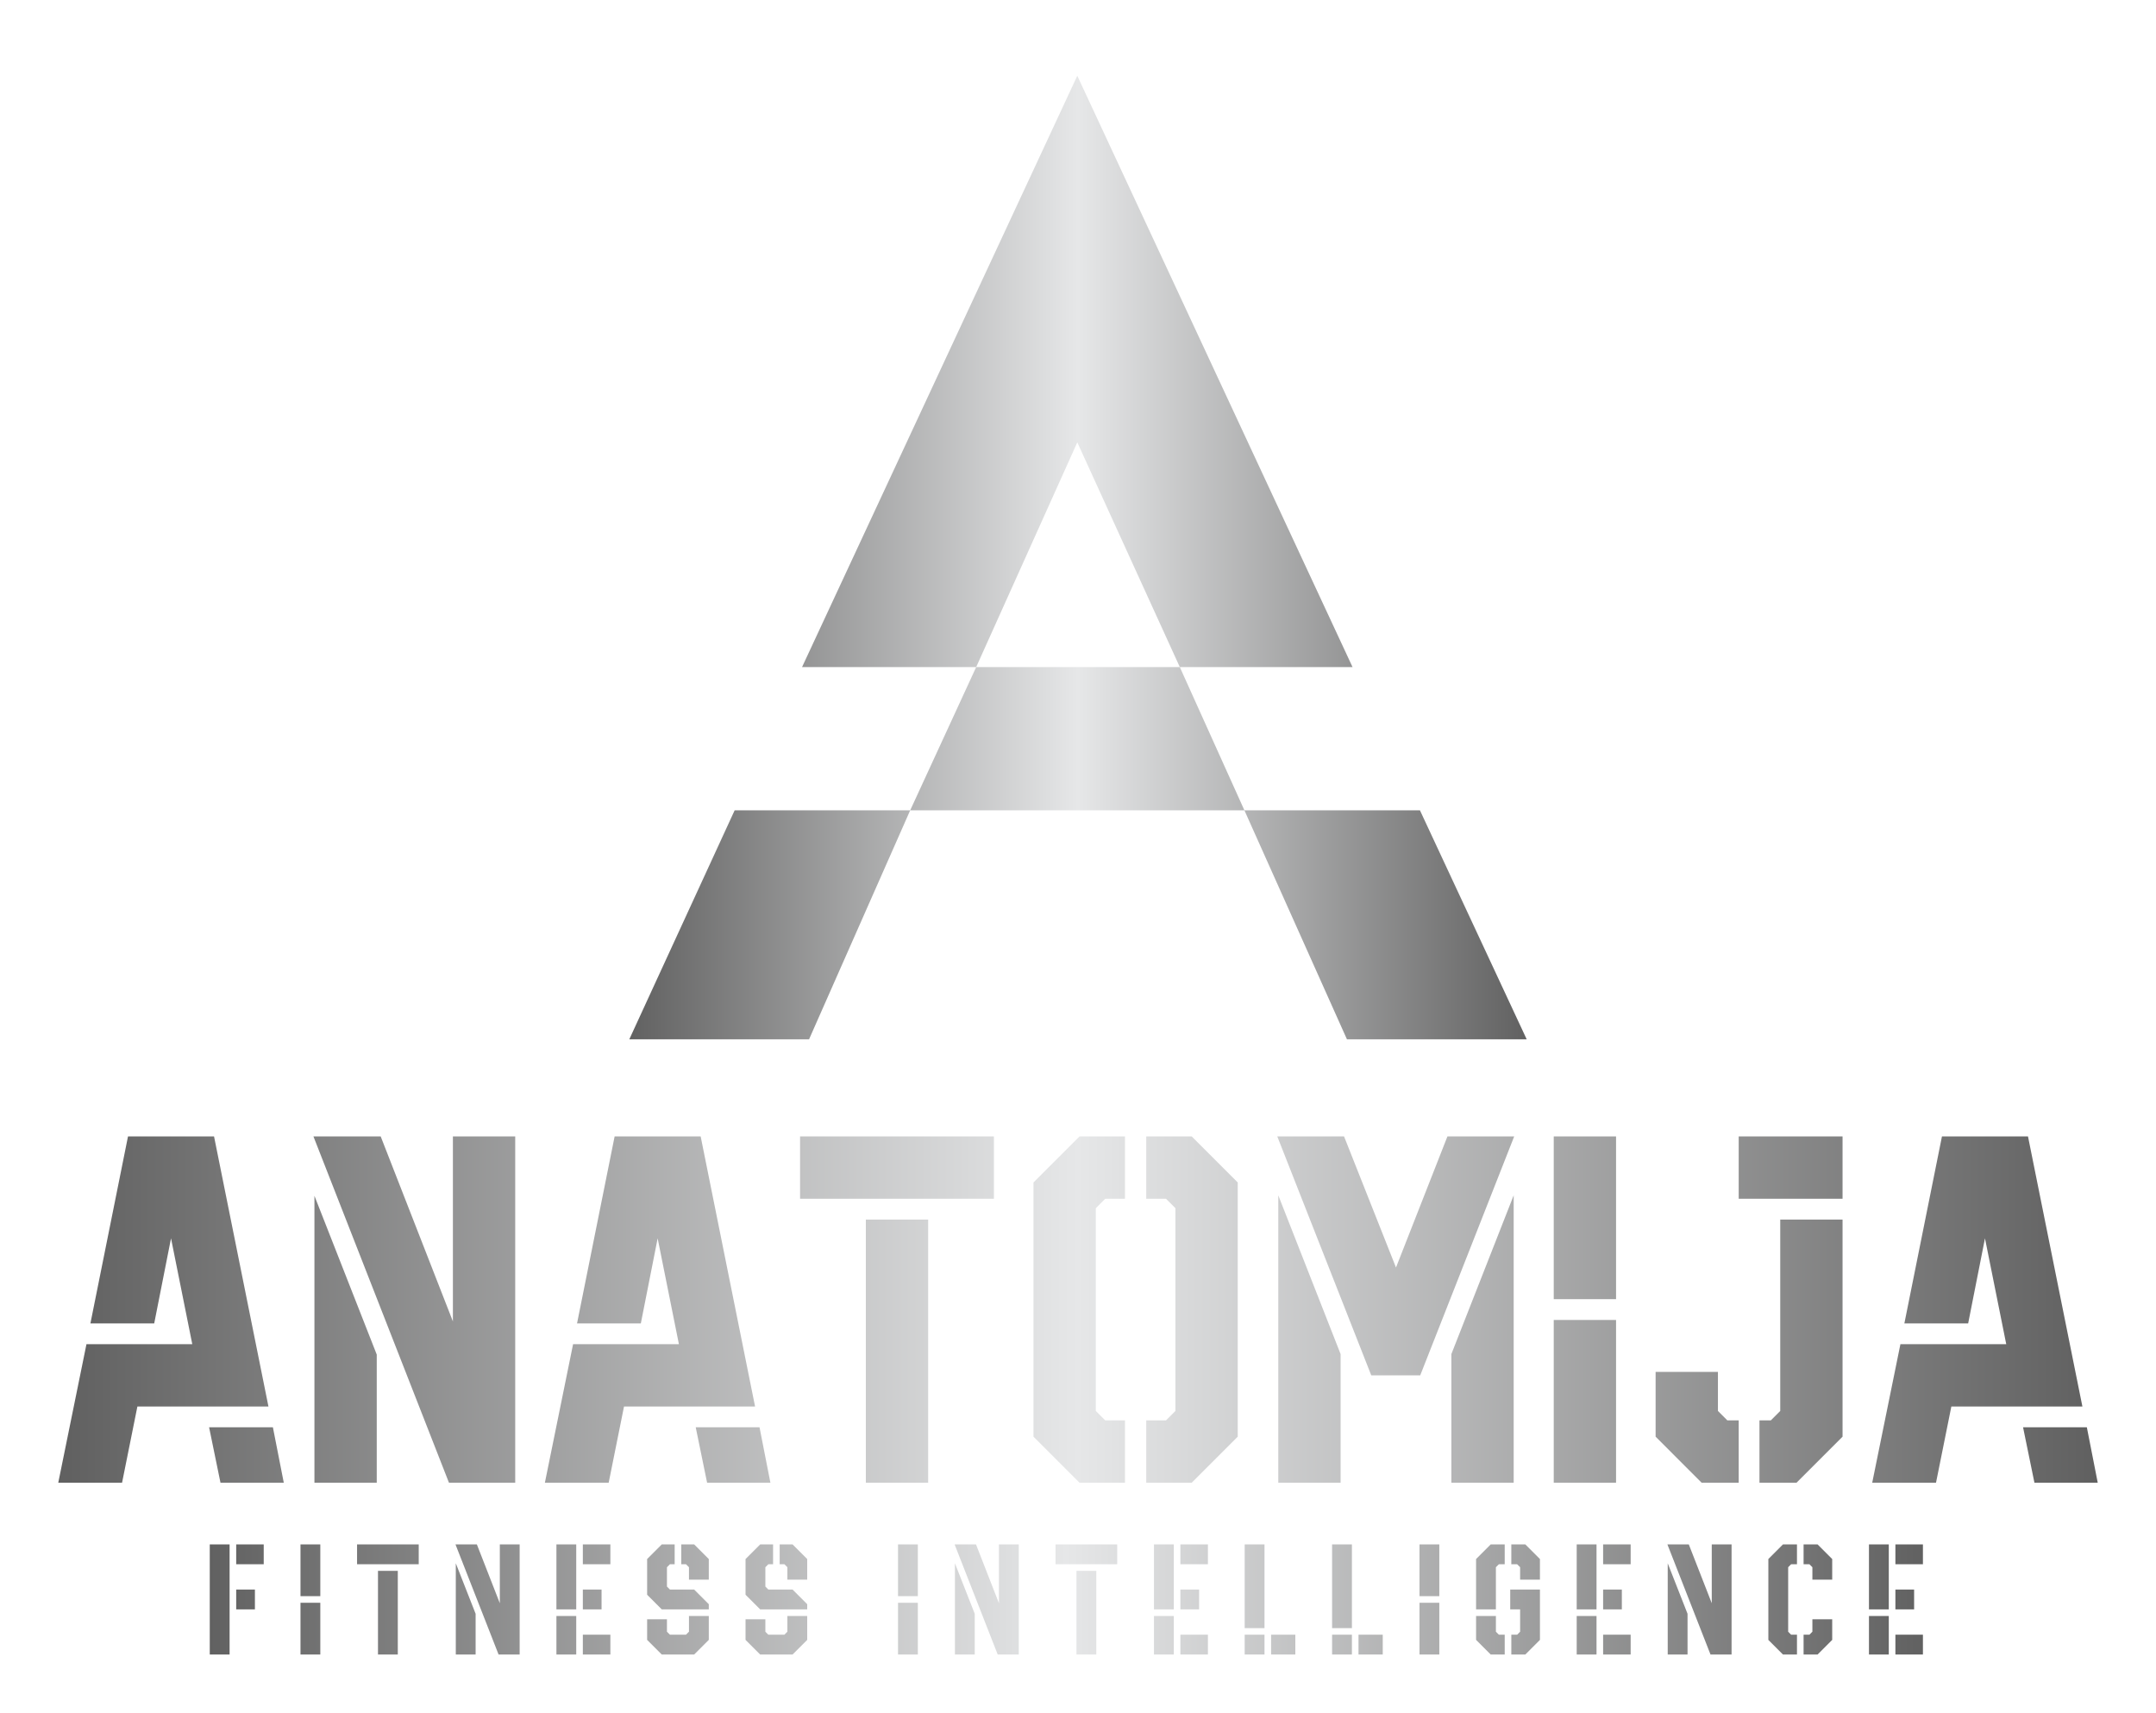
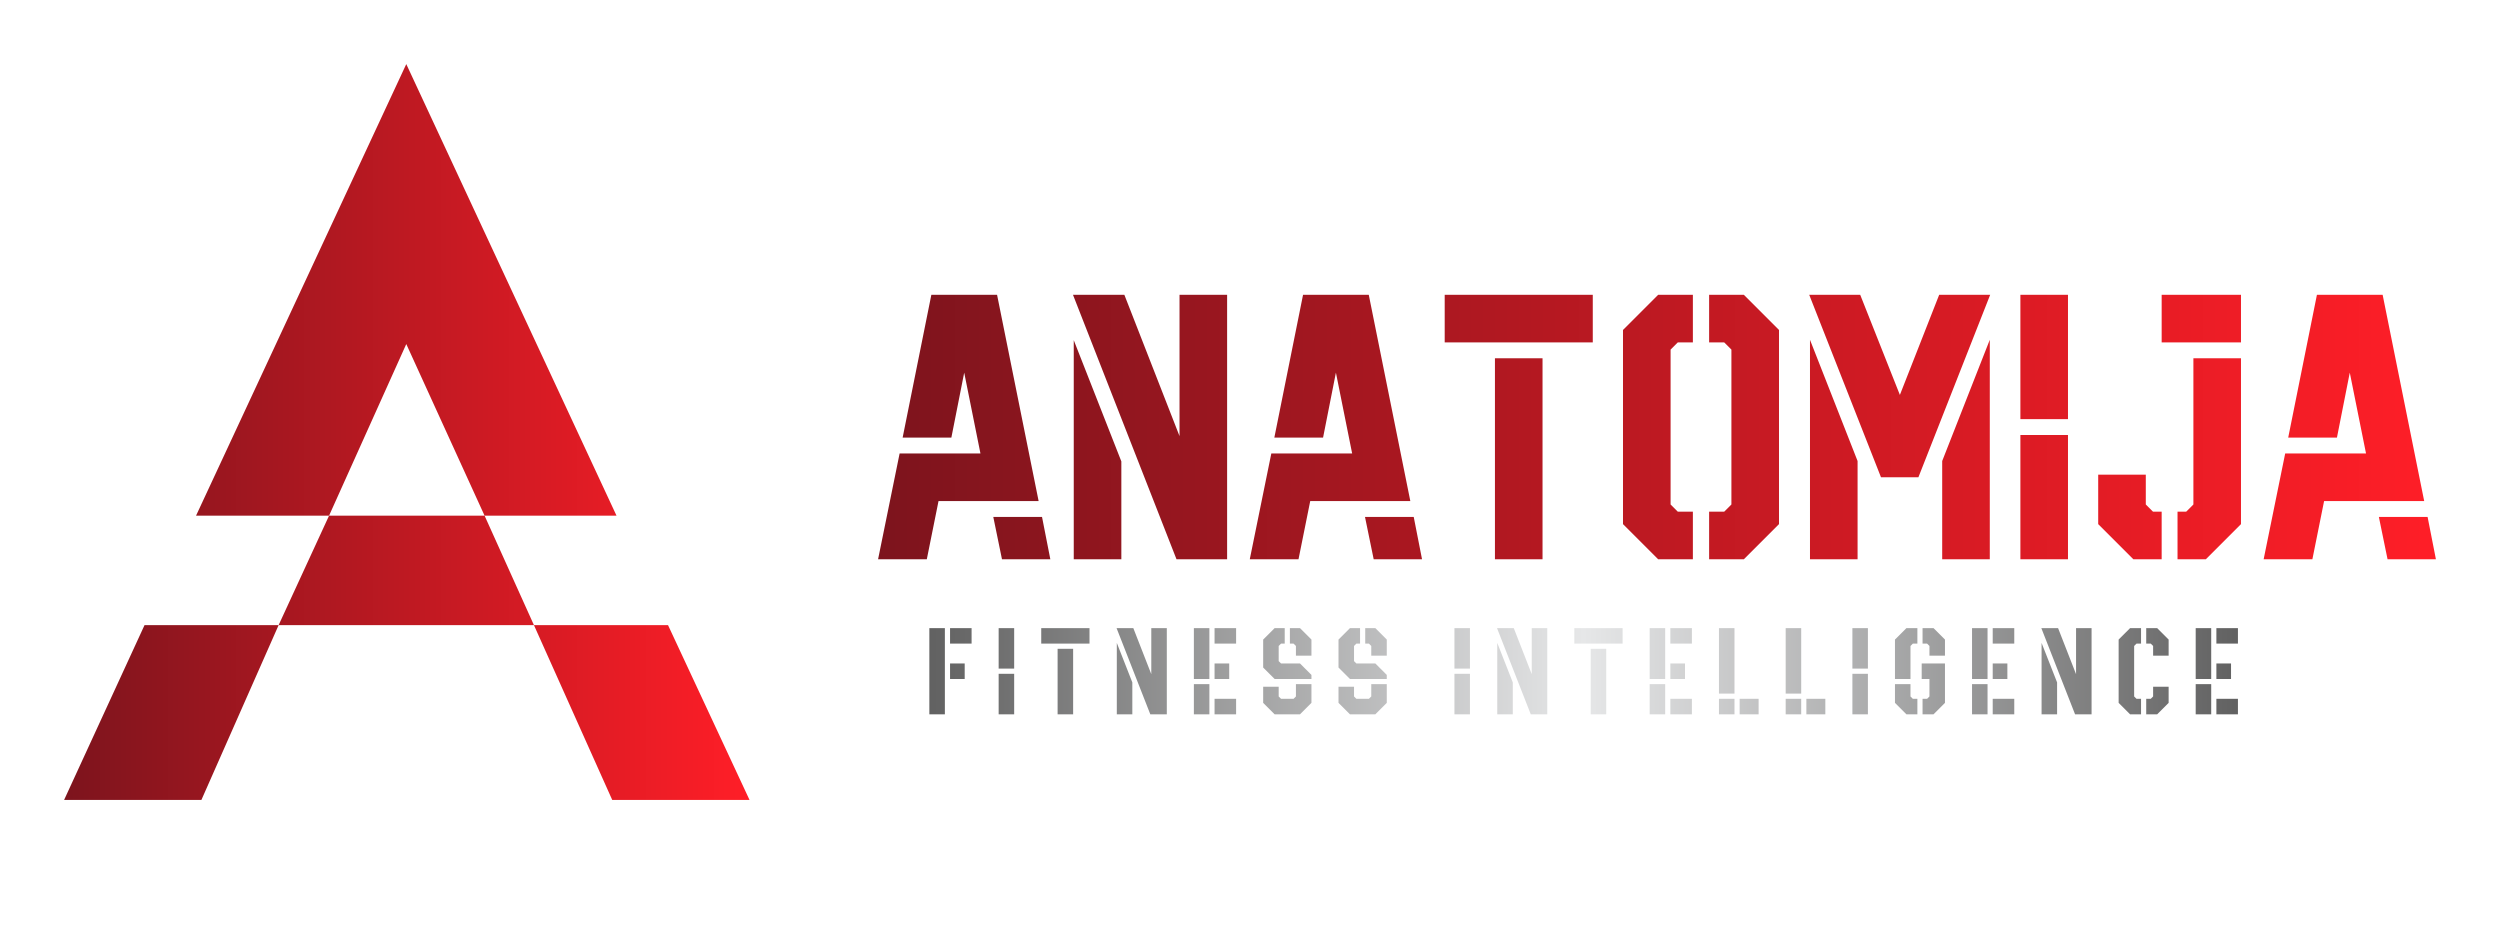
- <svg xmlns="http://www.w3.org/2000/svg" version="1.1" width="3171.429" height="2519.1" viewBox="0 0 3171.429 2519.1">
-   <g transform="scale(8.571429) translate(10, 10)">
-     <defs id="SvgjsDefs7513">
-       <linearGradient id="SvgjsLinearGradient7520">
-         <stop id="SvgjsStop7521" stop-color="#616161" offset="0" />
-         <stop id="SvgjsStop7522" stop-color="#e6e7e8" offset="0.5" />
-         <stop id="SvgjsStop7523" stop-color="#616161" offset="1" />
+ <svg xmlns="http://www.w3.org/2000/svg" version="1.1" width="3162.138" height="1173.963" viewBox="0 -81.069 3162.138 1173.963">
+   <g transform="scale(8.106891) translate(10, 10)">
+     <defs id="SvgjsDefs19090">
+       <linearGradient id="SvgjsLinearGradient19097">
+         <stop id="SvgjsStop19098" stop-color="#7d141d" offset="0" />
+         <stop id="SvgjsStop19099" stop-color="#ff1e27" offset="1" />
      </linearGradient>
-       <linearGradient id="SvgjsLinearGradient7524">
-         <stop id="SvgjsStop7525" stop-color="#616161" offset="0" />
-         <stop id="SvgjsStop7526" stop-color="#e6e7e8" offset="0.5" />
-         <stop id="SvgjsStop7527" stop-color="#616161" offset="1" />
+       <linearGradient id="SvgjsLinearGradient19100">
+         <stop id="SvgjsStop19101" stop-color="#7d141d" offset="0" />
+         <stop id="SvgjsStop19102" stop-color="#ff1e27" offset="1" />
      </linearGradient>
-       <linearGradient id="SvgjsLinearGradient7528">
-         <stop id="SvgjsStop7529" stop-color="#616161" offset="0" />
-         <stop id="SvgjsStop7530" stop-color="#e6e7e8" offset="0.5" />
-         <stop id="SvgjsStop7531" stop-color="#616161" offset="1" />
+       <linearGradient id="SvgjsLinearGradient19103">
+         <stop id="SvgjsStop19104" stop-color="#616161" offset="0" />
+         <stop id="SvgjsStop19105" stop-color="#e6e7e8" offset="0.5" />
+         <stop id="SvgjsStop19106" stop-color="#616161" offset="1" />
      </linearGradient>
    </defs>
-     <g id="SvgjsG7514" featureKey="Wg4LIr-0" transform="matrix(12.05008,0,0,12.05008,94.38497,-72.67449)" fill="url(#SvgjsLinearGradient7520)">
+     <g id="SvgjsG19091" featureKey="Wg4LIr-0" transform="matrix(8.36811,0,0,8.36811,-2.510435,-62.55173)" fill="url(#SvgjsLinearGradient19097)">
      <path d="M5.24 14.7 l-2.48 0 l3.92 -8.42 l0 0.02 l0 -0.02 l3.92 8.42 l-2.46 0 l0.92 2.04 l2.5 0 l1.52 3.26 l-2.56 0 l-1.46 -3.26 l-4.76 0 l-1.44 3.26 l-2.56 0 l1.5 -3.26 l2.5 0 z M5.24 14.7 l2.9 0 l-1.46 -3.2 z" />
    </g>
-     <g id="SvgjsG7515" featureKey="qafomr-0" transform="matrix(4.243453,0,0,4.243453,-1.697381,159.5393)" fill="url(#SvgjsLinearGradient7524)">
+     <g id="SvgjsG19092" featureKey="qafomr-0" transform="matrix(2.946842,0,0,2.946842,125.8213,8.318948)" fill="url(#SvgjsLinearGradient19100)">
      <path d="M0.4 20 l1.14 -5.6 l4.28 0 l-0.86 -4.28 l-0.68 3.44 l-2.58 0 l1.52 -7.56 l3.48 0 l2.2 10.92 l-5.3 0 l-0.62 3.08 l-2.58 0 z M6.96 20 l-0.46 -2.24 l2.58 0 l0.44 2.24 l-2.56 0 z M16.2 20 l-5.48 -14 l2.72 0 l2.92 7.48 l0 -7.48 l2.52 0 l0 14 l-2.68 0 z M10.76 20 l0 -11.6 l2.52 6.42 l0 5.18 l-2.52 0 z M20.08 20 l1.14 -5.6 l4.28 0 l-0.86 -4.28 l-0.68 3.44 l-2.58 0 l1.52 -7.56 l3.48 0 l2.2 10.92 l-5.3 0 l-0.62 3.08 l-2.58 0 z M26.64 20 l-0.46 -2.24 l2.58 0 l0.44 2.24 l-2.56 0 z M33.06 20 l0 -10.64 l2.52 0 l0 10.64 l-2.52 0 z M30.4 8.52 l0 -2.52 l7.84 0 l0 2.52 l-7.84 0 z M44.4 20 l0 -2.52 l0.8 0 l0.38 -0.38 l0 -8.2 l-0.38 -0.38 l-0.8 0 l0 -2.52 l1.84 0 l1.86 1.86 l0 10.28 l-1.86 1.86 l-1.84 0 z M41.7 20 l-1.86 -1.86 l0 -10.28 l1.86 -1.86 l1.84 0 l0 2.52 l-0.8 0 l-0.38 0.38 l0 8.2 l0.38 0.38 l0.8 0 l0 2.52 l-1.84 0 z M53.5 15.66 l-3.8 -9.66 l2.7 0 l2.1 5.3 l2.08 -5.3 l2.7 0 l-3.8 9.66 l-1.98 0 z M49.74 20 l0 -11.62 l2.52 6.42 l0 5.2 l-2.52 0 z M56.74 20 l0 -5.2 l2.52 -6.42 l0 11.62 l-2.52 0 z M60.88 12.58 l0 -6.58 l2.52 0 l0 6.58 l-2.52 0 z M60.88 20 l0 -6.58 l2.52 0 l0 6.58 l-2.52 0 z M69.2 20 l0 -2.52 l0.46 0 l0.38 -0.38 l0 -7.74 l2.52 0 l0 8.78 l-1.86 1.86 l-1.5 0 z M66.86 20 l-1.86 -1.86 l0 -2.62 l2.52 0 l0 1.58 l0.38 0.38 l0.46 0 l0 2.52 l-1.5 0 z M68.36 8.52 l0 -2.52 l4.2 0 l0 2.52 l-4.2 0 z M73.76 20 l1.14 -5.6 l4.28 0 l-0.86 -4.28 l-0.68 3.44 l-2.58 0 l1.52 -7.56 l3.48 0 l2.2 10.92 l-5.3 0 l-0.62 3.08 l-2.58 0 z M80.32 20 l-0.46 -2.24 l2.58 0 l0.44 2.24 l-2.56 0 z" />
    </g>
-     <g id="SvgjsG7516" featureKey="sloganFeature-0" transform="matrix(1.349642,0,0,1.349642,24.92029,246.9021)" fill="url(#SvgjsLinearGradient7528)">
-       <path d="M0.8 20 l0 -14 l2.52 0 l0 14 l-2.52 0 z M4.16 14.26 l0 -2.52 l2.38 0 l0 2.52 l-2.38 0 z M4.16 8.52 l0 -2.52 l3.5 0 l0 2.52 l-3.5 0 z M12.335 12.58 l0 -6.58 l2.52 0 l0 6.58 l-2.52 0 z M12.335 20 l0 -6.58 l2.52 0 l0 6.58 l-2.52 0 z M22.189 20 l0 -10.64 l2.52 0 l0 10.64 l-2.52 0 z M19.529 8.52 l0 -2.52 l7.84 0 l0 2.52 l-7.84 0 z M37.523 20 l-5.48 -14 l2.72 0 l2.92 7.48 l0 -7.48 l2.52 0 l0 14 l-2.68 0 z M32.084 20 l0 -11.6 l2.52 6.42 l0 5.18 l-2.52 0 z M44.878 14.26 l0 -8.26 l2.52 0 l0 8.26 l-2.52 0 z M44.878 20 l0 -4.9 l2.52 0 l0 4.9 l-2.52 0 z M48.238 20 l0 -2.52 l3.5 0 l0 2.52 l-3.5 0 z M48.238 14.26 l0 -2.52 l2.38 0 l0 2.52 l-2.38 0 z M48.238 8.52 l0 -2.52 l3.5 0 l0 2.52 l-3.5 0 z M58.273 14.26 l-1.86 -1.86 l0 -4.54 l1.86 -1.86 l1.64 0 l0 2.52 l-0.6 0 l-0.38 0.38 l0 2.46 l0.38 0.38 l3.08 0 l1.86 1.86 l0 0.66 l-5.98 0 z M58.273 20 l-1.86 -1.86 l0 -2.62 l2.52 0 l0 1.58 l0.38 0.38 l2.04 0 l0.38 -0.38 l0 -2 l2.52 0 l0 3.04 l-1.86 1.86 l-4.12 0 z M61.733 10.48 l0 -1.58 l-0.38 -0.38 l-0.6 0 l0 -2.52 l1.64 0 l1.86 1.86 l0 2.62 l-2.52 0 z M70.787 14.26 l-1.86 -1.86 l0 -4.54 l1.86 -1.86 l1.64 0 l0 2.52 l-0.6 0 l-0.38 0.38 l0 2.46 l0.38 0.38 l3.08 0 l1.86 1.86 l0 0.66 l-5.98 0 z M70.787 20 l-1.86 -1.86 l0 -2.62 l2.52 0 l0 1.58 l0.38 0.38 l2.04 0 l0.38 -0.38 l0 -2 l2.52 0 l0 3.04 l-1.86 1.86 l-4.12 0 z M74.247 10.48 l0 -1.58 l-0.38 -0.38 l-0.6 0 l0 -2.52 l1.64 0 l1.86 1.86 l0 2.62 l-2.52 0 z M88.316 12.58 l0 -6.58 l2.52 0 l0 6.58 l-2.52 0 z M88.316 20 l0 -6.58 l2.52 0 l0 6.58 l-2.52 0 z M100.99 20 l-5.48 -14 l2.72 0 l2.92 7.48 l0 -7.48 l2.52 0 l0 14 l-2.68 0 z M95.55 20 l0 -11.6 l2.52 6.42 l0 5.18 l-2.52 0 z M111.005 20 l0 -10.64 l2.52 0 l0 10.64 l-2.52 0 z M108.345 8.52 l0 -2.52 l7.84 0 l0 2.52 l-7.84 0 z M120.859 14.26 l0 -8.26 l2.52 0 l0 8.26 l-2.52 0 z M120.859 20 l0 -4.9 l2.52 0 l0 4.9 l-2.52 0 z M124.219 20 l0 -2.52 l3.5 0 l0 2.52 l-3.5 0 z M124.219 14.26 l0 -2.52 l2.38 0 l0 2.52 l-2.38 0 z M124.219 8.52 l0 -2.52 l3.5 0 l0 2.52 l-3.5 0 z M132.394 16.64 l0 -10.64 l2.52 0 l0 10.64 l-2.52 0 z M132.394 20 l0 -2.52 l2.52 0 l0 2.52 l-2.52 0 z M135.754 20 l0 -2.52 l3.08 0 l0 2.52 l-3.08 0 z M143.508 16.64 l0 -10.64 l2.52 0 l0 10.64 l-2.52 0 z M143.508 20 l0 -2.52 l2.52 0 l0 2.52 l-2.52 0 z M146.869 20 l0 -2.52 l3.08 0 l0 2.52 l-3.08 0 z M154.623 12.58 l0 -6.58 l2.52 0 l0 6.58 l-2.52 0 z M154.623 20 l0 -6.58 l2.52 0 l0 6.58 l-2.52 0 z M166.298 20 l0 -2.52 l0.74 0 l0.38 -0.38 l0 -2.84 l-1.26 0 l0 -2.52 l3.78 0 l0 6.4 l-1.86 1.86 l-1.78 0 z M163.678 20 l-1.86 -1.86 l0 -3.04 l2.52 0 l0 2 l0.38 0.38 l0.74 0 l0 2.52 l-1.78 0 z M161.817 14.26 l0 -6.4 l1.86 -1.86 l1.78 0 l0 2.52 l-0.74 0 l-0.38 0.38 l0 5.36 l-2.52 0 z M167.417 10.48 l0 -1.58 l-0.38 -0.38 l-0.74 0 l0 -2.52 l1.78 0 l1.86 1.86 l0 2.62 l-2.52 0 z M174.612 14.26 l0 -8.26 l2.52 0 l0 8.26 l-2.52 0 z M174.612 20 l0 -4.9 l2.52 0 l0 4.9 l-2.52 0 z M177.972 20 l0 -2.52 l3.5 0 l0 2.52 l-3.5 0 z M177.972 14.26 l0 -2.52 l2.38 0 l0 2.52 l-2.38 0 z M177.972 8.52 l0 -2.52 l3.5 0 l0 2.52 l-3.5 0 z M191.626 20 l-5.48 -14 l2.72 0 l2.92 7.48 l0 -7.48 l2.52 0 l0 14 l-2.68 0 z M186.186 20 l0 -11.6 l2.52 6.42 l0 5.18 l-2.52 0 z M200.841 20 l-1.86 -1.86 l0 -10.28 l1.86 -1.86 l1.78 0 l0 2.52 l-0.74 0 l-0.38 0.38 l0 8.2 l0.38 0.38 l0.74 0 l0 2.52 l-1.78 0 z M203.461 20 l0 -2.52 l0.74 0 l0.38 -0.38 l0 -1.58 l2.52 0 l0 2.62 l-1.86 1.86 l-1.78 0 z M204.581 10.48 l0 -1.58 l-0.38 -0.38 l-0.74 0 l0 -2.52 l1.78 0 l1.86 1.86 l0 2.62 l-2.52 0 z M211.775 14.26 l0 -8.26 l2.52 0 l0 8.26 l-2.52 0 z M211.775 20 l0 -4.9 l2.52 0 l0 4.9 l-2.52 0 z M215.136 20 l0 -2.52 l3.5 0 l0 2.52 l-3.5 0 z M215.136 14.26 l0 -2.52 l2.38 0 l0 2.52 l-2.38 0 z M215.136 8.52 l0 -2.52 l3.5 0 l0 2.52 l-3.5 0 z" />
+     <g id="SvgjsG19093" featureKey="sloganFeature-0" transform="matrix(0.9606713,0,0,0.9606713,134.2315,72.23597)" fill="url(#SvgjsLinearGradient19103)">
+       <path d="M0.8 20 l0 -14 l2.52 0 l0 14 l-2.52 0 z M4.16 14.26 l0 -2.52 l2.38 0 l0 2.52 l-2.38 0 z M4.16 8.52 l0 -2.52 l3.5 0 l0 2.52 l-3.5 0 z M12.055 12.58 l0 -6.58 l2.52 0 l0 6.58 l-2.52 0 z M12.055 20 l0 -6.58 l2.52 0 l0 6.58 l-2.52 0 z M21.63 20 l0 -10.64 l2.52 0 l0 10.64 l-2.52 0 z M18.97 8.52 l0 -2.52 l7.84 0 l0 2.52 l-7.84 0 z M36.685 20 l-5.48 -14 l2.72 0 l2.92 7.48 l0 -7.48 l2.52 0 l0 14 l-2.68 0 z M31.245 20 l0 -11.6 l2.52 6.42 l0 5.18 l-2.52 0 z M43.76 14.26 l0 -8.26 l2.52 0 l0 8.26 l-2.52 0 z M43.76 20 l0 -4.9 l2.52 0 l0 4.9 l-2.52 0 z M47.12 20 l0 -2.52 l3.5 0 l0 2.52 l-3.5 0 z M47.12 14.26 l0 -2.52 l2.38 0 l0 2.52 l-2.38 0 z M47.12 8.52 l0 -2.52 l3.5 0 l0 2.52 l-3.5 0 z M56.875 14.26 l-1.86 -1.86 l0 -4.54 l1.86 -1.86 l1.64 0 l0 2.52 l-0.6 0 l-0.38 0.38 l0 2.46 l0.38 0.38 l3.08 0 l1.86 1.86 l0 0.66 l-5.98 0 z M56.875 20 l-1.86 -1.86 l0 -2.62 l2.52 0 l0 1.58 l0.38 0.38 l2.04 0 l0.38 -0.38 l0 -2 l2.52 0 l0 3.04 l-1.86 1.86 l-4.12 0 z M60.335 10.48 l0 -1.58 l-0.38 -0.38 l-0.6 0 l0 -2.52 l1.64 0 l1.86 1.86 l0 2.62 l-2.52 0 z M69.11 14.26 l-1.86 -1.86 l0 -4.54 l1.86 -1.86 l1.64 0 l0 2.52 l-0.6 0 l-0.38 0.38 l0 2.46 l0.38 0.38 l3.08 0 l1.86 1.86 l0 0.66 l-5.98 0 z M69.11 20 l-1.86 -1.86 l0 -2.62 l2.52 0 l0 1.58 l0.38 0.38 l2.04 0 l0.38 -0.38 l0 -2 l2.52 0 l0 3.04 l-1.86 1.86 l-4.12 0 z M72.57 10.48 l0 -1.58 l-0.38 -0.38 l-0.6 0 l0 -2.52 l1.64 0 l1.86 1.86 l0 2.62 l-2.52 0 z M86.08 12.58 l0 -6.58 l2.52 0 l0 6.58 l-2.52 0 z M86.08 20 l0 -6.58 l2.52 0 l0 6.58 l-2.52 0 z M98.475 20 l-5.48 -14 l2.72 0 l2.92 7.48 l0 -7.48 l2.52 0 l0 14 l-2.68 0 z M93.035 20 l0 -11.6 l2.52 6.42 l0 5.18 l-2.52 0 z M108.21 20 l0 -10.64 l2.52 0 l0 10.64 l-2.52 0 z M105.55 8.52 l0 -2.52 l7.84 0 l0 2.52 l-7.84 0 z M117.785 14.26 l0 -8.26 l2.52 0 l0 8.26 l-2.52 0 z M117.785 20 l0 -4.9 l2.52 0 l0 4.9 l-2.52 0 z M121.145 20 l0 -2.52 l3.5 0 l0 2.52 l-3.5 0 z M121.145 14.26 l0 -2.52 l2.38 0 l0 2.52 l-2.38 0 z M121.145 8.52 l0 -2.52 l3.5 0 l0 2.52 l-3.5 0 z M129.04 16.64 l0 -10.64 l2.52 0 l0 10.64 l-2.52 0 z M129.04 20 l0 -2.52 l2.52 0 l0 2.52 l-2.52 0 z M132.4 20 l0 -2.52 l3.08 0 l0 2.52 l-3.08 0 z M139.875 16.64 l0 -10.64 l2.52 0 l0 10.64 l-2.52 0 z M139.875 20 l0 -2.52 l2.52 0 l0 2.52 l-2.52 0 z M143.235 20 l0 -2.52 l3.08 0 l0 2.52 l-3.08 0 z M150.71 12.58 l0 -6.58 l2.52 0 l0 6.58 l-2.52 0 z M150.71 20 l0 -6.58 l2.52 0 l0 6.58 l-2.52 0 z M162.105 20 l0 -2.52 l0.74 0 l0.38 -0.38 l0 -2.84 l-1.26 0 l0 -2.52 l3.78 0 l0 6.4 l-1.86 1.86 l-1.78 0 z M159.485 20 l-1.86 -1.86 l0 -3.04 l2.52 0 l0 2 l0.38 0.38 l0.74 0 l0 2.52 l-1.78 0 z M157.625 14.26 l0 -6.4 l1.86 -1.86 l1.78 0 l0 2.52 l-0.74 0 l-0.38 0.38 l0 5.36 l-2.52 0 z M163.225 10.48 l0 -1.58 l-0.38 -0.38 l-0.74 0 l0 -2.52 l1.78 0 l1.86 1.86 l0 2.62 l-2.52 0 z M170.14 14.26 l0 -8.26 l2.52 0 l0 8.26 l-2.52 0 z M170.14 20 l0 -4.9 l2.52 0 l0 4.9 l-2.52 0 z M173.5 20 l0 -2.52 l3.5 0 l0 2.52 l-3.5 0 z M173.5 14.26 l0 -2.52 l2.38 0 l0 2.52 l-2.38 0 z M173.5 8.52 l0 -2.52 l3.5 0 l0 2.52 l-3.5 0 z M186.875 20 l-5.48 -14 l2.72 0 l2.92 7.48 l0 -7.48 l2.52 0 l0 14 l-2.68 0 z M181.435 20 l0 -11.6 l2.52 6.42 l0 5.18 l-2.52 0 z M195.81 20 l-1.86 -1.86 l0 -10.28 l1.86 -1.86 l1.78 0 l0 2.52 l-0.74 0 l-0.38 0.38 l0 8.2 l0.38 0.38 l0.74 0 l0 2.52 l-1.78 0 z M198.43 20 l0 -2.52 l0.74 0 l0.38 -0.38 l0 -1.58 l2.52 0 l0 2.62 l-1.86 1.86 l-1.78 0 z M199.55 10.48 l0 -1.58 l-0.38 -0.38 l-0.74 0 l0 -2.52 l1.78 0 l1.86 1.86 l0 2.62 l-2.52 0 z M206.465 14.26 l0 -8.26 l2.52 0 l0 8.26 l-2.52 0 z M206.465 20 l0 -4.9 l2.52 0 l0 4.9 l-2.52 0 z M209.825 20 l0 -2.52 l3.5 0 l0 2.52 l-3.5 0 z M209.825 14.26 l0 -2.52 l2.38 0 l0 2.52 l-2.38 0 z M209.825 8.52 l0 -2.52 l3.5 0 l0 2.52 l-3.5 0 z" />
    </g>
  </g>
</svg>
